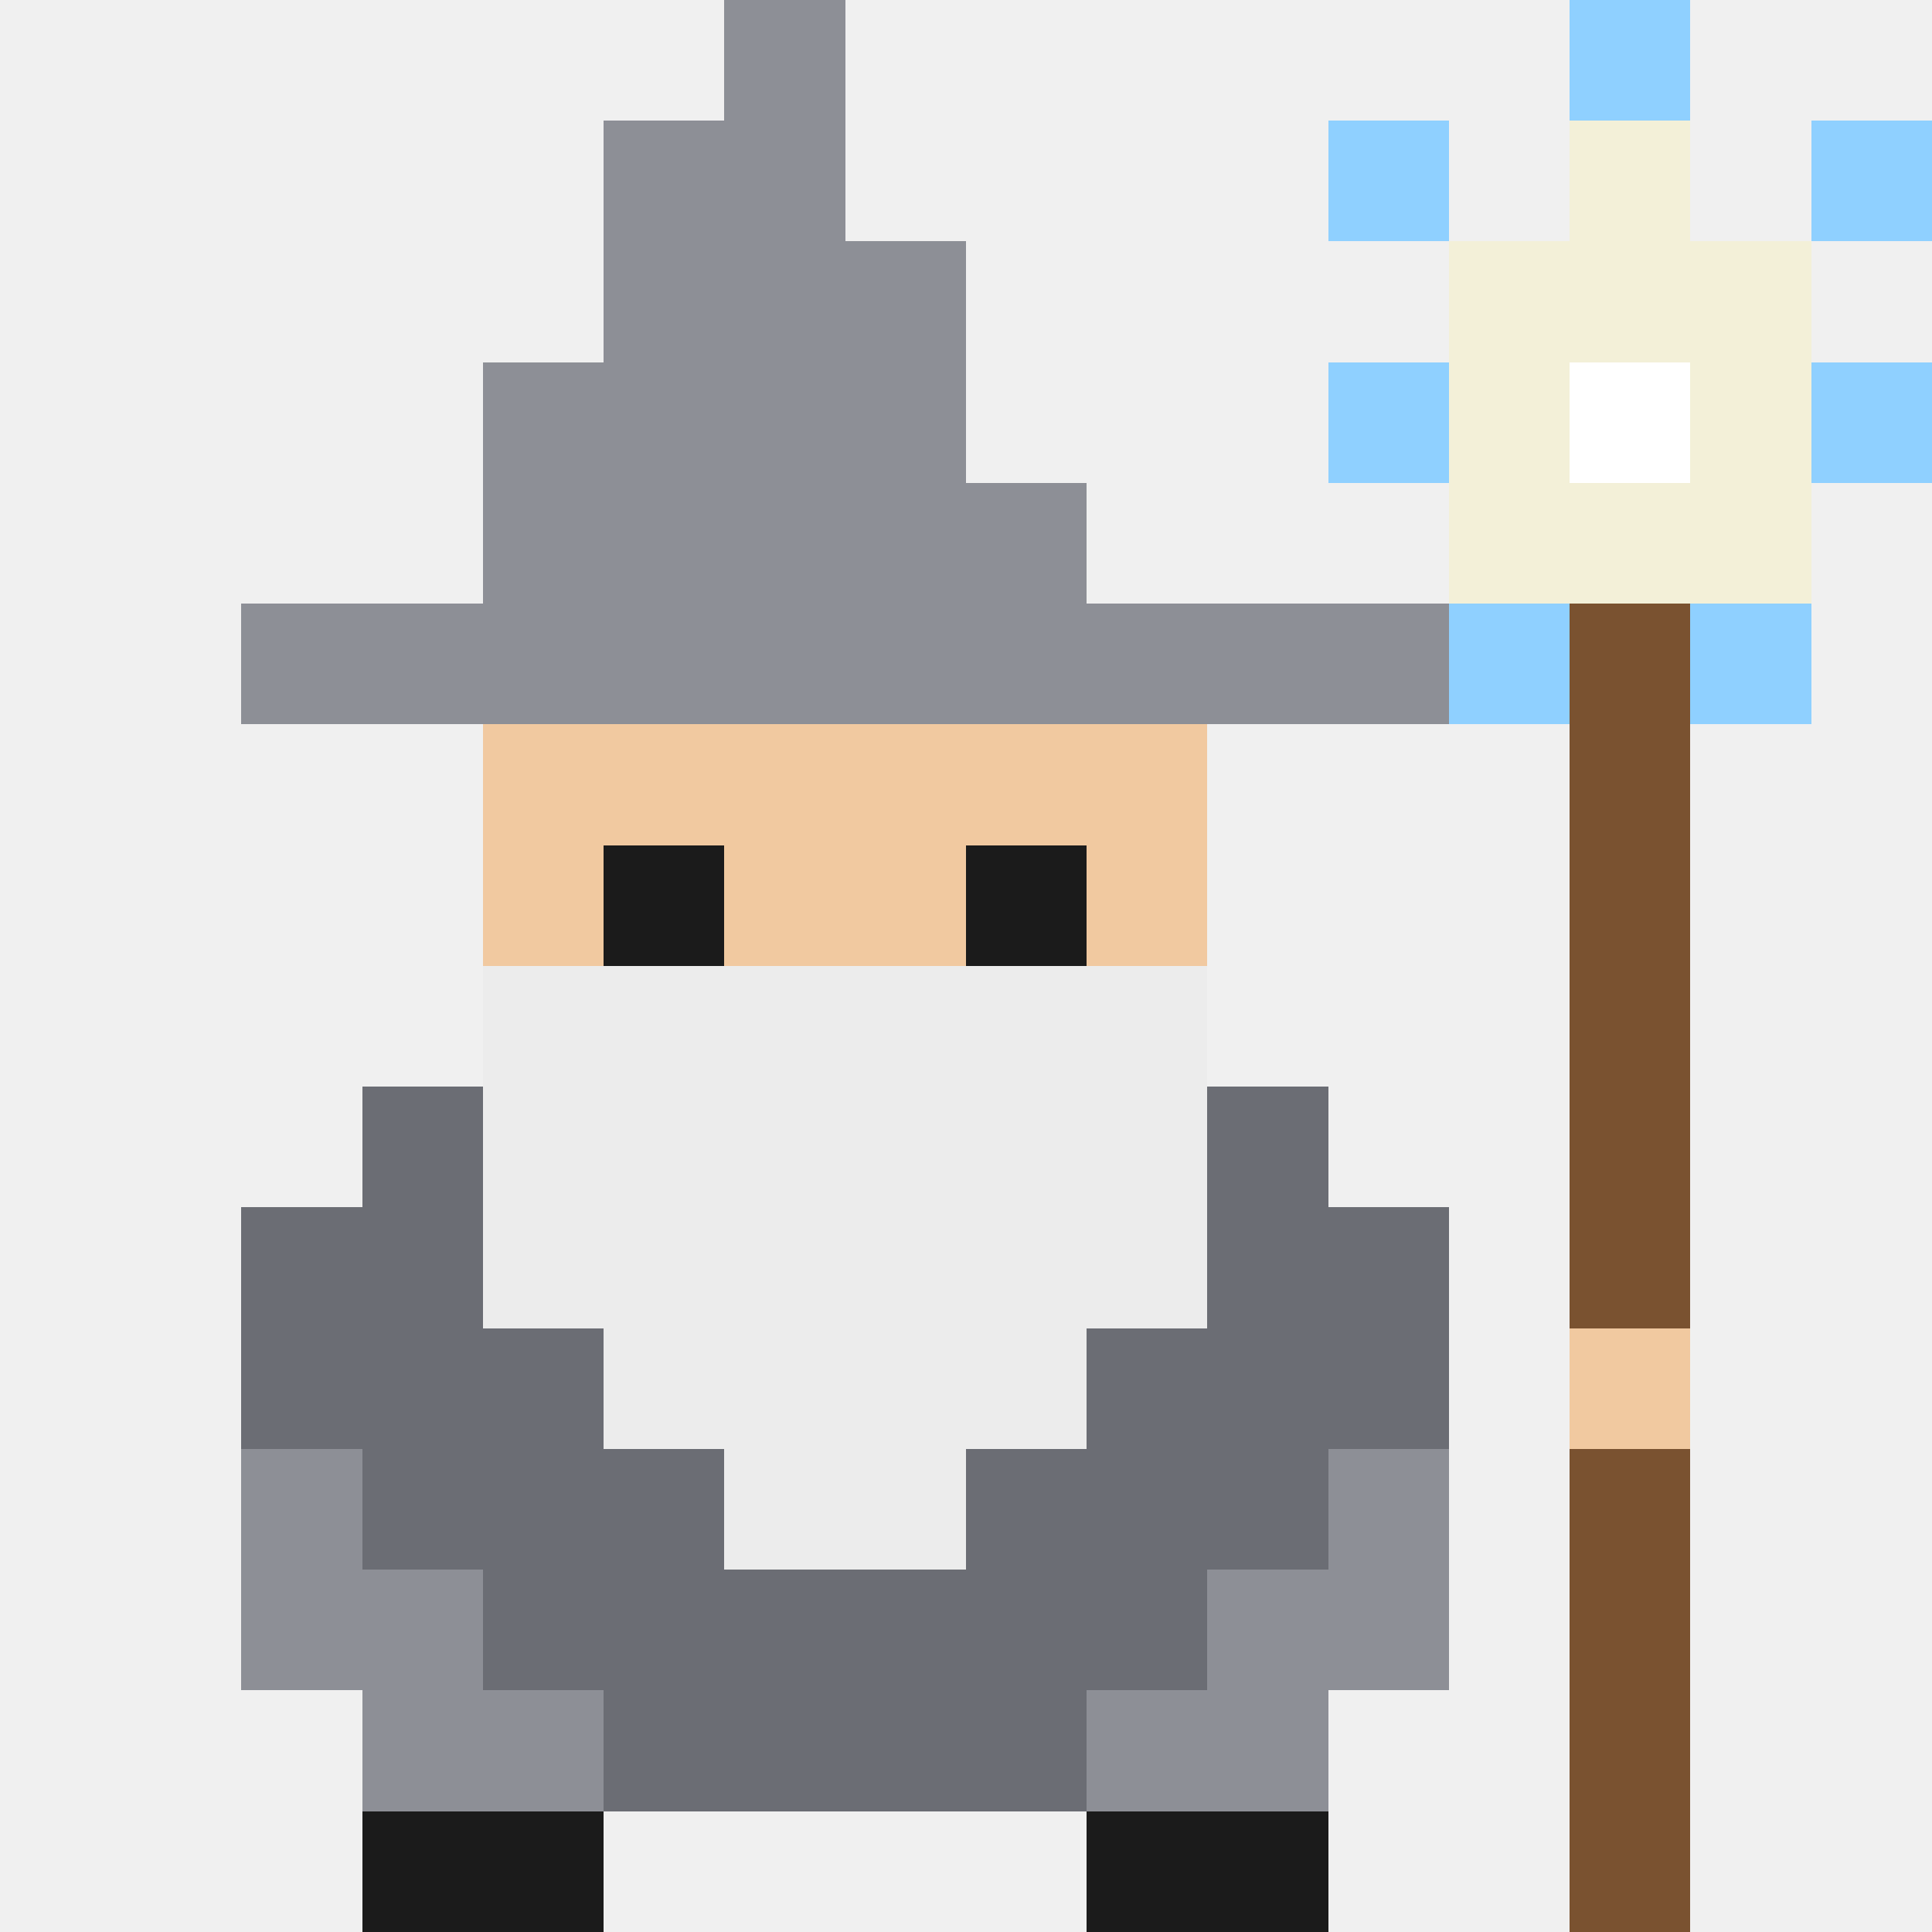
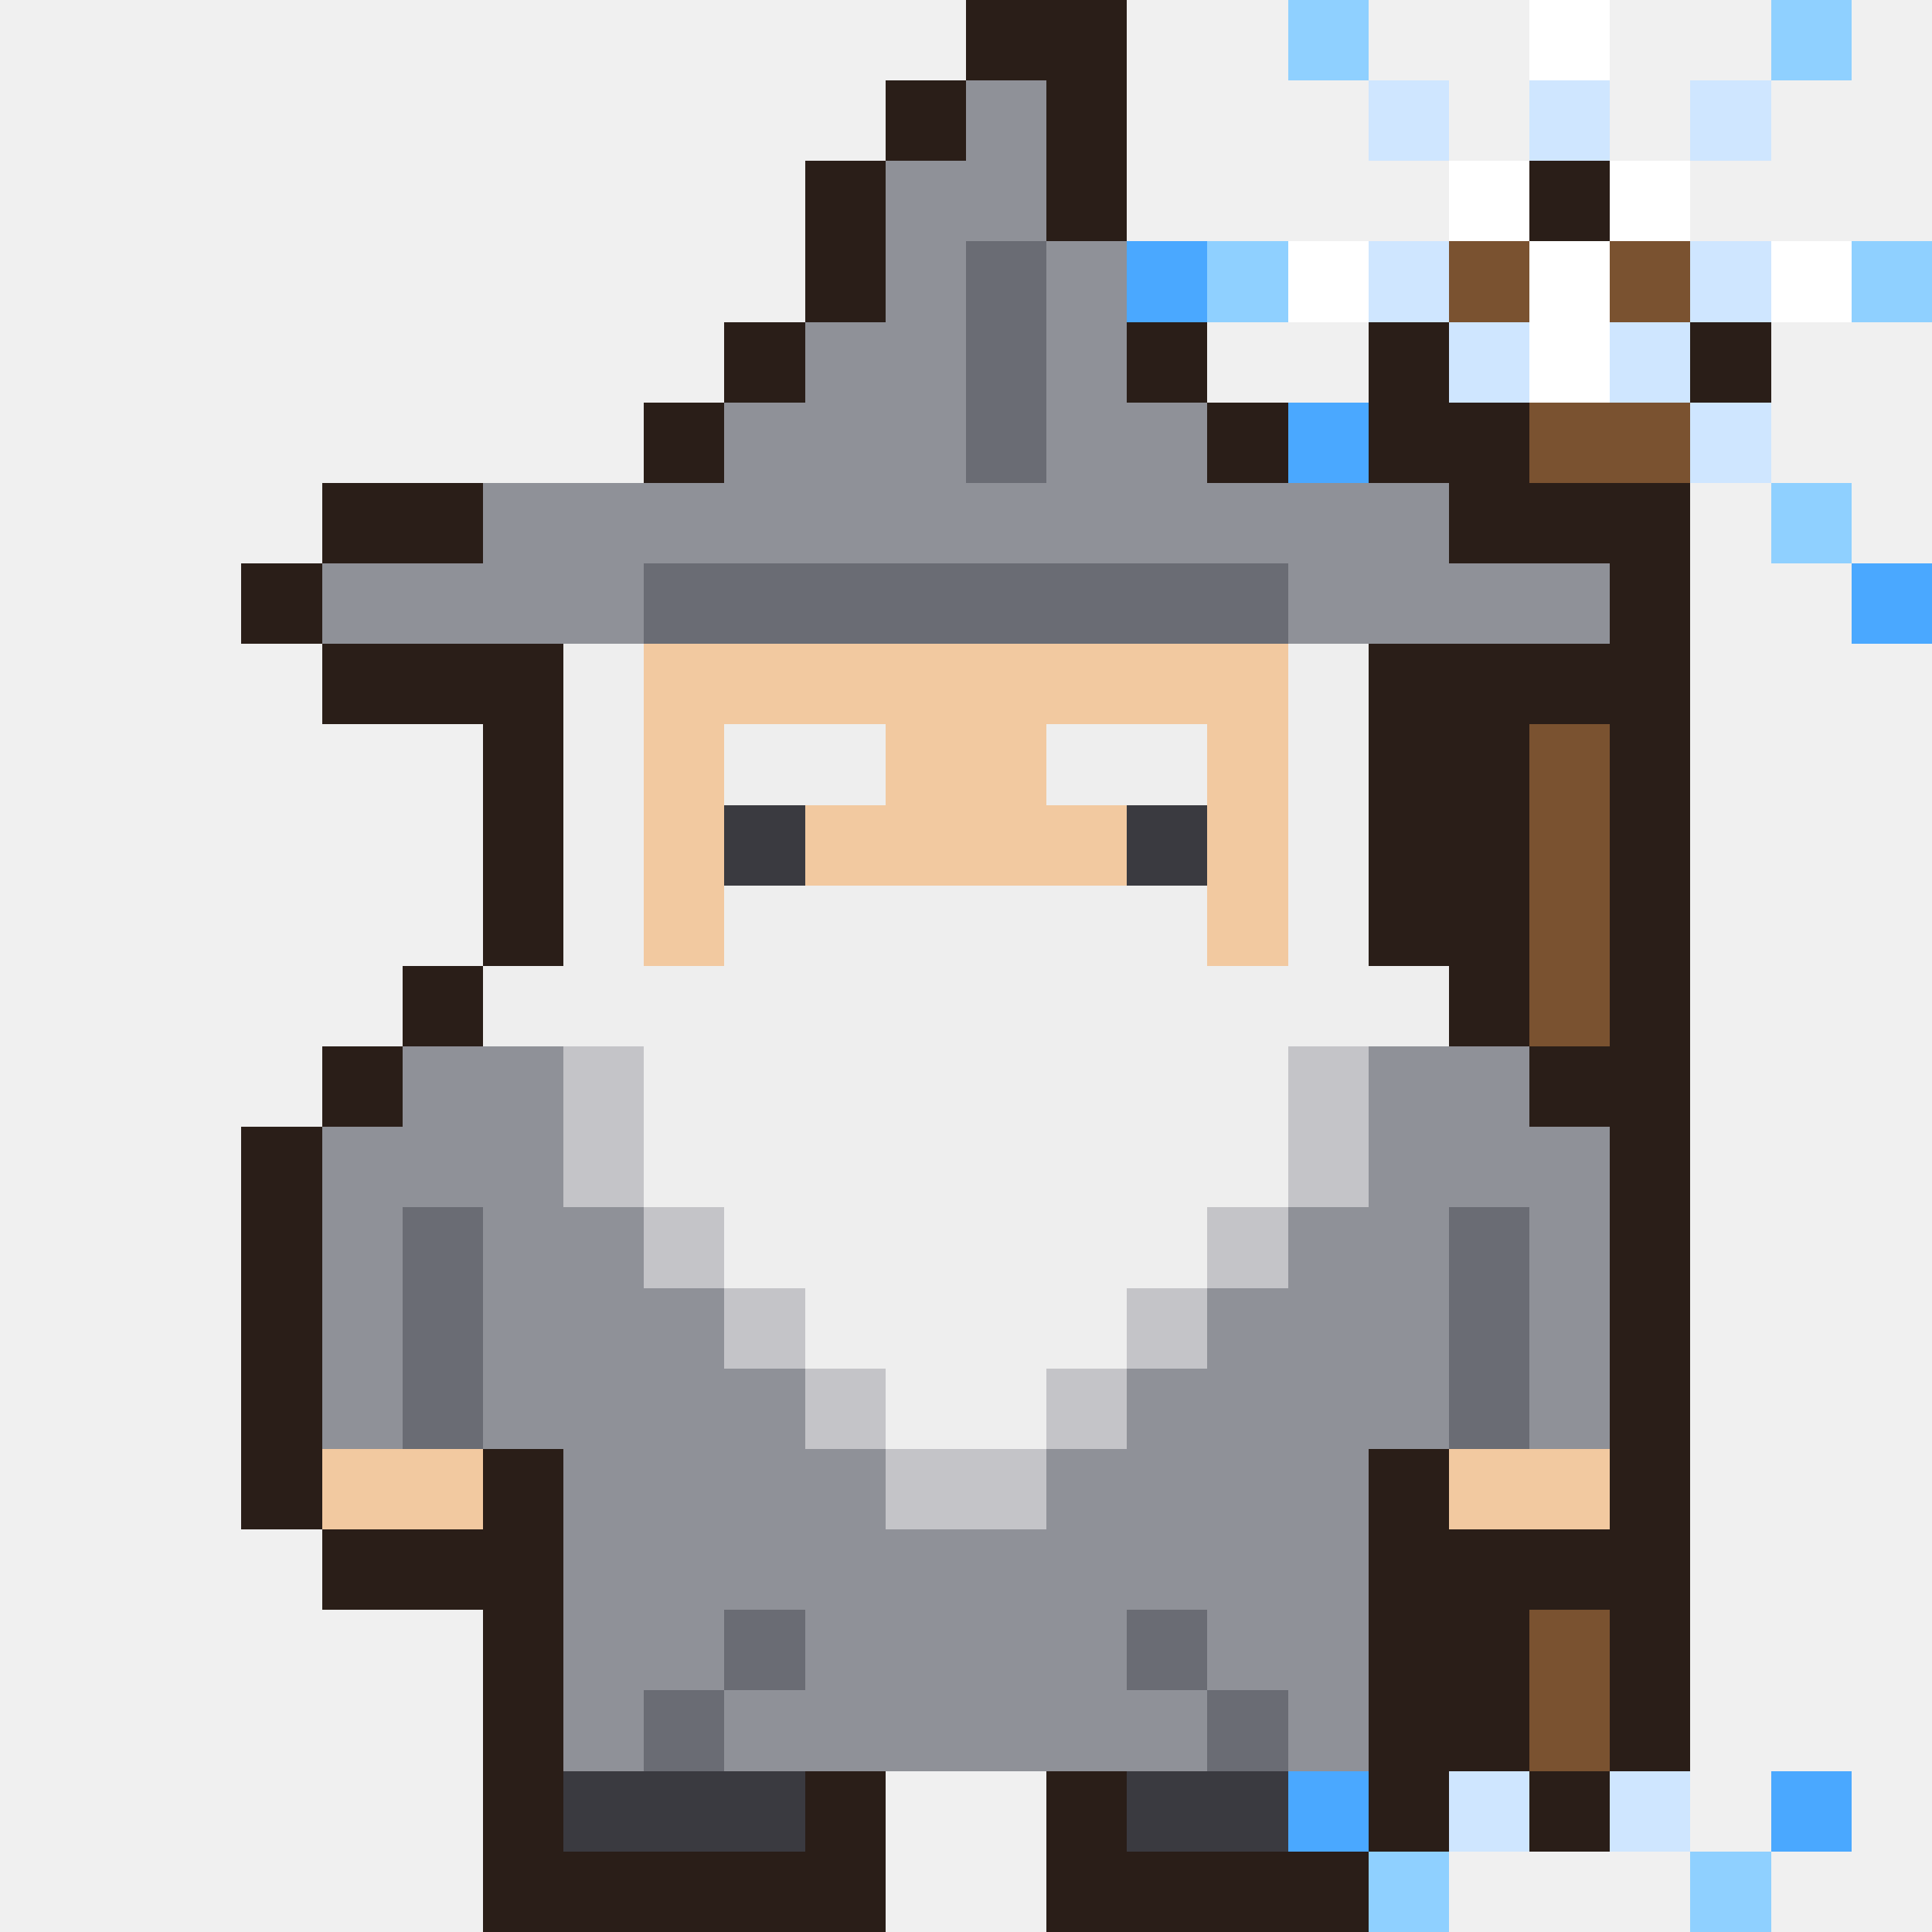
- <svg xmlns="http://www.w3.org/2000/svg" viewBox="0 0 16 16" width="16" height="16" shape-rendering="crispEdges">
-   <rect x="6" y="0" width="1" height="1" fill="#8d8f96" />
-   <rect x="13" y="0" width="1" height="1" fill="#8fd0ff" />
-   <rect x="5" y="1" width="2" height="1" fill="#8d8f96" />
-   <rect x="11" y="1" width="1" height="1" fill="#8fd0ff" />
-   <rect x="13" y="1" width="1" height="1" fill="#f3f0d8" />
-   <rect x="15" y="1" width="1" height="1" fill="#8fd0ff" />
-   <rect x="5" y="2" width="3" height="1" fill="#8d8f96" />
-   <rect x="12" y="2" width="3" height="1" fill="#f3f0d8" />
-   <rect x="4" y="3" width="4" height="1" fill="#8d8f96" />
-   <rect x="11" y="3" width="1" height="1" fill="#8fd0ff" />
-   <rect x="12" y="3" width="1" height="1" fill="#f3f0d8" />
-   <rect x="13" y="3" width="1" height="1" fill="#ffffff" />
-   <rect x="14" y="3" width="1" height="1" fill="#f3f0d8" />
+ <svg xmlns="http://www.w3.org/2000/svg" viewBox="0 0 24 24" width="24" height="24" shape-rendering="crispEdges">
+   <rect x="12" y="0" width="2" height="1" fill="#2a1e18" />
+   <rect x="16" y="0" width="1" height="1" fill="#8fd0ff" />
+   <rect x="19" y="0" width="1" height="1" fill="#ffffff" />
+   <rect x="22" y="0" width="1" height="1" fill="#8fd0ff" />
+   <rect x="11" y="1" width="1" height="1" fill="#2a1e18" />
+   <rect x="12" y="1" width="1" height="1" fill="#8f9198" />
+   <rect x="13" y="1" width="1" height="1" fill="#2a1e18" />
+   <rect x="17" y="1" width="1" height="1" fill="#cfe6ff" />
+   <rect x="19" y="1" width="1" height="1" fill="#cfe6ff" />
+   <rect x="21" y="1" width="1" height="1" fill="#cfe6ff" />
+   <rect x="10" y="2" width="1" height="1" fill="#2a1e18" />
+   <rect x="11" y="2" width="2" height="1" fill="#8f9198" />
+   <rect x="13" y="2" width="1" height="1" fill="#2a1e18" />
+   <rect x="18" y="2" width="1" height="1" fill="#ffffff" />
+   <rect x="19" y="2" width="1" height="1" fill="#2a1e18" />
+   <rect x="20" y="2" width="1" height="1" fill="#ffffff" />
+   <rect x="10" y="3" width="1" height="1" fill="#2a1e18" />
+   <rect x="11" y="3" width="1" height="1" fill="#8f9198" />
+   <rect x="12" y="3" width="1" height="1" fill="#6a6c74" />
+   <rect x="13" y="3" width="1" height="1" fill="#8f9198" />
+   <rect x="14" y="3" width="1" height="1" fill="#4aa8ff" />
  <rect x="15" y="3" width="1" height="1" fill="#8fd0ff" />
-   <rect x="4" y="4" width="5" height="1" fill="#8d8f96" />
-   <rect x="12" y="4" width="3" height="1" fill="#f3f0d8" />
-   <rect x="2" y="5" width="10" height="1" fill="#8d8f96" />
-   <rect x="12" y="5" width="1" height="1" fill="#8fd0ff" />
-   <rect x="13" y="5" width="1" height="1" fill="#7a5230" />
-   <rect x="14" y="5" width="1" height="1" fill="#8fd0ff" />
-   <rect x="4" y="6" width="6" height="1" fill="#f1c9a0" />
-   <rect x="13" y="6" width="1" height="1" fill="#7a5230" />
-   <rect x="4" y="7" width="1" height="1" fill="#f1c9a0" />
-   <rect x="5" y="7" width="1" height="1" fill="#1b1b1b" />
-   <rect x="6" y="7" width="2" height="1" fill="#f1c9a0" />
-   <rect x="8" y="7" width="1" height="1" fill="#1b1b1b" />
-   <rect x="9" y="7" width="1" height="1" fill="#f1c9a0" />
-   <rect x="13" y="7" width="1" height="1" fill="#7a5230" />
-   <rect x="4" y="8" width="6" height="1" fill="#ececec" />
-   <rect x="13" y="8" width="1" height="1" fill="#7a5230" />
-   <rect x="3" y="9" width="1" height="1" fill="#6b6d74" />
-   <rect x="4" y="9" width="6" height="1" fill="#ececec" />
-   <rect x="10" y="9" width="1" height="1" fill="#6b6d74" />
-   <rect x="13" y="9" width="1" height="1" fill="#7a5230" />
-   <rect x="2" y="10" width="2" height="1" fill="#6b6d74" />
-   <rect x="4" y="10" width="6" height="1" fill="#ececec" />
-   <rect x="10" y="10" width="2" height="1" fill="#6b6d74" />
-   <rect x="13" y="10" width="1" height="1" fill="#7a5230" />
-   <rect x="2" y="11" width="3" height="1" fill="#6b6d74" />
-   <rect x="5" y="11" width="4" height="1" fill="#ececec" />
-   <rect x="9" y="11" width="3" height="1" fill="#6b6d74" />
-   <rect x="13" y="11" width="1" height="1" fill="#f1c9a0" />
-   <rect x="2" y="12" width="1" height="1" fill="#8d8f96" />
-   <rect x="3" y="12" width="3" height="1" fill="#6b6d74" />
-   <rect x="6" y="12" width="2" height="1" fill="#ececec" />
-   <rect x="8" y="12" width="3" height="1" fill="#6b6d74" />
-   <rect x="11" y="12" width="1" height="1" fill="#8d8f96" />
-   <rect x="13" y="12" width="1" height="1" fill="#7a5230" />
-   <rect x="2" y="13" width="2" height="1" fill="#8d8f96" />
-   <rect x="4" y="13" width="6" height="1" fill="#6b6d74" />
-   <rect x="10" y="13" width="2" height="1" fill="#8d8f96" />
-   <rect x="13" y="13" width="1" height="1" fill="#7a5230" />
-   <rect x="3" y="14" width="2" height="1" fill="#8d8f96" />
-   <rect x="5" y="14" width="4" height="1" fill="#6b6d74" />
-   <rect x="9" y="14" width="2" height="1" fill="#8d8f96" />
-   <rect x="13" y="14" width="1" height="1" fill="#7a5230" />
-   <rect x="3" y="15" width="2" height="1" fill="#1b1b1b" />
-   <rect x="9" y="15" width="2" height="1" fill="#1b1b1b" />
-   <rect x="13" y="15" width="1" height="1" fill="#7a5230" />
+   <rect x="16" y="3" width="1" height="1" fill="#ffffff" />
+   <rect x="17" y="3" width="1" height="1" fill="#cfe6ff" />
+   <rect x="18" y="3" width="1" height="1" fill="#7a5230" />
+   <rect x="19" y="3" width="1" height="1" fill="#ffffff" />
+   <rect x="20" y="3" width="1" height="1" fill="#7a5230" />
+   <rect x="21" y="3" width="1" height="1" fill="#cfe6ff" />
+   <rect x="22" y="3" width="1" height="1" fill="#ffffff" />
+   <rect x="23" y="3" width="1" height="1" fill="#8fd0ff" />
+   <rect x="9" y="4" width="1" height="1" fill="#2a1e18" />
+   <rect x="10" y="4" width="2" height="1" fill="#8f9198" />
+   <rect x="12" y="4" width="1" height="1" fill="#6a6c74" />
+   <rect x="13" y="4" width="1" height="1" fill="#8f9198" />
+   <rect x="14" y="4" width="1" height="1" fill="#2a1e18" />
+   <rect x="17" y="4" width="1" height="1" fill="#2a1e18" />
+   <rect x="18" y="4" width="1" height="1" fill="#cfe6ff" />
+   <rect x="19" y="4" width="1" height="1" fill="#ffffff" />
+   <rect x="20" y="4" width="1" height="1" fill="#cfe6ff" />
+   <rect x="21" y="4" width="1" height="1" fill="#2a1e18" />
+   <rect x="8" y="5" width="1" height="1" fill="#2a1e18" />
+   <rect x="9" y="5" width="3" height="1" fill="#8f9198" />
+   <rect x="12" y="5" width="1" height="1" fill="#6a6c74" />
+   <rect x="13" y="5" width="2" height="1" fill="#8f9198" />
+   <rect x="15" y="5" width="1" height="1" fill="#2a1e18" />
+   <rect x="16" y="5" width="1" height="1" fill="#4aa8ff" />
+   <rect x="17" y="5" width="2" height="1" fill="#2a1e18" />
+   <rect x="19" y="5" width="2" height="1" fill="#7a5230" />
+   <rect x="21" y="5" width="1" height="1" fill="#cfe6ff" />
+   <rect x="4" y="6" width="2" height="1" fill="#2a1e18" />
+   <rect x="6" y="6" width="12" height="1" fill="#8f9198" />
+   <rect x="18" y="6" width="3" height="1" fill="#2a1e18" />
+   <rect x="22" y="6" width="1" height="1" fill="#8fd0ff" />
+   <rect x="3" y="7" width="1" height="1" fill="#2a1e18" />
+   <rect x="4" y="7" width="4" height="1" fill="#8f9198" />
+   <rect x="8" y="7" width="8" height="1" fill="#6a6c74" />
+   <rect x="16" y="7" width="4" height="1" fill="#8f9198" />
+   <rect x="20" y="7" width="1" height="1" fill="#2a1e18" />
+   <rect x="23" y="7" width="1" height="1" fill="#4aa8ff" />
+   <rect x="4" y="8" width="3" height="1" fill="#2a1e18" />
+   <rect x="7" y="8" width="1" height="1" fill="#eeeeee" />
+   <rect x="8" y="8" width="8" height="1" fill="#f2c9a0" />
+   <rect x="16" y="8" width="1" height="1" fill="#eeeeee" />
+   <rect x="17" y="8" width="4" height="1" fill="#2a1e18" />
+   <rect x="6" y="9" width="1" height="1" fill="#2a1e18" />
+   <rect x="7" y="9" width="1" height="1" fill="#eeeeee" />
+   <rect x="8" y="9" width="1" height="1" fill="#f2c9a0" />
+   <rect x="9" y="9" width="2" height="1" fill="#eeeeee" />
+   <rect x="11" y="9" width="2" height="1" fill="#f2c9a0" />
+   <rect x="13" y="9" width="2" height="1" fill="#eeeeee" />
+   <rect x="15" y="9" width="1" height="1" fill="#f2c9a0" />
+   <rect x="16" y="9" width="1" height="1" fill="#eeeeee" />
+   <rect x="17" y="9" width="2" height="1" fill="#2a1e18" />
+   <rect x="19" y="9" width="1" height="1" fill="#7a5230" />
+   <rect x="20" y="9" width="1" height="1" fill="#2a1e18" />
+   <rect x="6" y="10" width="1" height="1" fill="#2a1e18" />
+   <rect x="7" y="10" width="1" height="1" fill="#eeeeee" />
+   <rect x="8" y="10" width="1" height="1" fill="#f2c9a0" />
+   <rect x="9" y="10" width="1" height="1" fill="#3a3a40" />
+   <rect x="10" y="10" width="4" height="1" fill="#f2c9a0" />
+   <rect x="14" y="10" width="1" height="1" fill="#3a3a40" />
+   <rect x="15" y="10" width="1" height="1" fill="#f2c9a0" />
+   <rect x="16" y="10" width="1" height="1" fill="#eeeeee" />
+   <rect x="17" y="10" width="2" height="1" fill="#2a1e18" />
+   <rect x="19" y="10" width="1" height="1" fill="#7a5230" />
+   <rect x="20" y="10" width="1" height="1" fill="#2a1e18" />
+   <rect x="6" y="11" width="1" height="1" fill="#2a1e18" />
+   <rect x="7" y="11" width="1" height="1" fill="#eeeeee" />
+   <rect x="8" y="11" width="1" height="1" fill="#f2c9a0" />
+   <rect x="9" y="11" width="6" height="1" fill="#eeeeee" />
+   <rect x="15" y="11" width="1" height="1" fill="#f2c9a0" />
+   <rect x="16" y="11" width="1" height="1" fill="#eeeeee" />
+   <rect x="17" y="11" width="2" height="1" fill="#2a1e18" />
+   <rect x="19" y="11" width="1" height="1" fill="#7a5230" />
+   <rect x="20" y="11" width="1" height="1" fill="#2a1e18" />
+   <rect x="5" y="12" width="1" height="1" fill="#2a1e18" />
+   <rect x="6" y="12" width="12" height="1" fill="#eeeeee" />
+   <rect x="18" y="12" width="1" height="1" fill="#2a1e18" />
+   <rect x="19" y="12" width="1" height="1" fill="#7a5230" />
+   <rect x="20" y="12" width="1" height="1" fill="#2a1e18" />
+   <rect x="4" y="13" width="1" height="1" fill="#2a1e18" />
+   <rect x="5" y="13" width="2" height="1" fill="#8f9198" />
+   <rect x="7" y="13" width="1" height="1" fill="#c4c4c8" />
+   <rect x="8" y="13" width="8" height="1" fill="#eeeeee" />
+   <rect x="16" y="13" width="1" height="1" fill="#c4c4c8" />
+   <rect x="17" y="13" width="2" height="1" fill="#8f9198" />
+   <rect x="19" y="13" width="2" height="1" fill="#2a1e18" />
+   <rect x="3" y="14" width="1" height="1" fill="#2a1e18" />
+   <rect x="4" y="14" width="3" height="1" fill="#8f9198" />
+   <rect x="7" y="14" width="1" height="1" fill="#c4c4c8" />
+   <rect x="8" y="14" width="8" height="1" fill="#eeeeee" />
+   <rect x="16" y="14" width="1" height="1" fill="#c4c4c8" />
+   <rect x="17" y="14" width="3" height="1" fill="#8f9198" />
+   <rect x="20" y="14" width="1" height="1" fill="#2a1e18" />
+   <rect x="3" y="15" width="1" height="1" fill="#2a1e18" />
+   <rect x="4" y="15" width="1" height="1" fill="#8f9198" />
+   <rect x="5" y="15" width="1" height="1" fill="#6a6c74" />
+   <rect x="6" y="15" width="2" height="1" fill="#8f9198" />
+   <rect x="8" y="15" width="1" height="1" fill="#c4c4c8" />
+   <rect x="9" y="15" width="6" height="1" fill="#eeeeee" />
+   <rect x="15" y="15" width="1" height="1" fill="#c4c4c8" />
+   <rect x="16" y="15" width="2" height="1" fill="#8f9198" />
+   <rect x="18" y="15" width="1" height="1" fill="#6a6c74" />
+   <rect x="19" y="15" width="1" height="1" fill="#8f9198" />
+   <rect x="20" y="15" width="1" height="1" fill="#2a1e18" />
+   <rect x="3" y="16" width="1" height="1" fill="#2a1e18" />
+   <rect x="4" y="16" width="1" height="1" fill="#8f9198" />
+   <rect x="5" y="16" width="1" height="1" fill="#6a6c74" />
+   <rect x="6" y="16" width="3" height="1" fill="#8f9198" />
+   <rect x="9" y="16" width="1" height="1" fill="#c4c4c8" />
+   <rect x="10" y="16" width="4" height="1" fill="#eeeeee" />
+   <rect x="14" y="16" width="1" height="1" fill="#c4c4c8" />
+   <rect x="15" y="16" width="3" height="1" fill="#8f9198" />
+   <rect x="18" y="16" width="1" height="1" fill="#6a6c74" />
+   <rect x="19" y="16" width="1" height="1" fill="#8f9198" />
+   <rect x="20" y="16" width="1" height="1" fill="#2a1e18" />
+   <rect x="3" y="17" width="1" height="1" fill="#2a1e18" />
+   <rect x="4" y="17" width="1" height="1" fill="#8f9198" />
+   <rect x="5" y="17" width="1" height="1" fill="#6a6c74" />
+   <rect x="6" y="17" width="4" height="1" fill="#8f9198" />
+   <rect x="10" y="17" width="1" height="1" fill="#c4c4c8" />
+   <rect x="11" y="17" width="2" height="1" fill="#eeeeee" />
+   <rect x="13" y="17" width="1" height="1" fill="#c4c4c8" />
+   <rect x="14" y="17" width="4" height="1" fill="#8f9198" />
+   <rect x="18" y="17" width="1" height="1" fill="#6a6c74" />
+   <rect x="19" y="17" width="1" height="1" fill="#8f9198" />
+   <rect x="20" y="17" width="1" height="1" fill="#2a1e18" />
+   <rect x="3" y="18" width="1" height="1" fill="#2a1e18" />
+   <rect x="4" y="18" width="2" height="1" fill="#f2c9a0" />
+   <rect x="6" y="18" width="1" height="1" fill="#2a1e18" />
+   <rect x="7" y="18" width="4" height="1" fill="#8f9198" />
+   <rect x="11" y="18" width="2" height="1" fill="#c4c4c8" />
+   <rect x="13" y="18" width="4" height="1" fill="#8f9198" />
+   <rect x="17" y="18" width="1" height="1" fill="#2a1e18" />
+   <rect x="18" y="18" width="2" height="1" fill="#f2c9a0" />
+   <rect x="20" y="18" width="1" height="1" fill="#2a1e18" />
+   <rect x="4" y="19" width="3" height="1" fill="#2a1e18" />
+   <rect x="7" y="19" width="10" height="1" fill="#8f9198" />
+   <rect x="17" y="19" width="4" height="1" fill="#2a1e18" />
+   <rect x="6" y="20" width="1" height="1" fill="#2a1e18" />
+   <rect x="7" y="20" width="2" height="1" fill="#8f9198" />
+   <rect x="9" y="20" width="1" height="1" fill="#6a6c74" />
+   <rect x="10" y="20" width="4" height="1" fill="#8f9198" />
+   <rect x="14" y="20" width="1" height="1" fill="#6a6c74" />
+   <rect x="15" y="20" width="2" height="1" fill="#8f9198" />
+   <rect x="17" y="20" width="2" height="1" fill="#2a1e18" />
+   <rect x="19" y="20" width="1" height="1" fill="#7a5230" />
+   <rect x="20" y="20" width="1" height="1" fill="#2a1e18" />
+   <rect x="6" y="21" width="1" height="1" fill="#2a1e18" />
+   <rect x="7" y="21" width="1" height="1" fill="#8f9198" />
+   <rect x="8" y="21" width="1" height="1" fill="#6a6c74" />
+   <rect x="9" y="21" width="6" height="1" fill="#8f9198" />
+   <rect x="15" y="21" width="1" height="1" fill="#6a6c74" />
+   <rect x="16" y="21" width="1" height="1" fill="#8f9198" />
+   <rect x="17" y="21" width="2" height="1" fill="#2a1e18" />
+   <rect x="19" y="21" width="1" height="1" fill="#7a5230" />
+   <rect x="20" y="21" width="1" height="1" fill="#2a1e18" />
+   <rect x="6" y="22" width="1" height="1" fill="#2a1e18" />
+   <rect x="7" y="22" width="3" height="1" fill="#3a3a40" />
+   <rect x="10" y="22" width="1" height="1" fill="#2a1e18" />
+   <rect x="13" y="22" width="1" height="1" fill="#2a1e18" />
+   <rect x="14" y="22" width="2" height="1" fill="#3a3a40" />
+   <rect x="16" y="22" width="1" height="1" fill="#4aa8ff" />
+   <rect x="17" y="22" width="1" height="1" fill="#2a1e18" />
+   <rect x="18" y="22" width="1" height="1" fill="#cfe6ff" />
+   <rect x="19" y="22" width="1" height="1" fill="#2a1e18" />
+   <rect x="20" y="22" width="1" height="1" fill="#cfe6ff" />
+   <rect x="22" y="22" width="1" height="1" fill="#4aa8ff" />
+   <rect x="6" y="23" width="5" height="1" fill="#2a1e18" />
+   <rect x="13" y="23" width="4" height="1" fill="#2a1e18" />
+   <rect x="17" y="23" width="1" height="1" fill="#8fd0ff" />
+   <rect x="21" y="23" width="1" height="1" fill="#8fd0ff" />
</svg>
